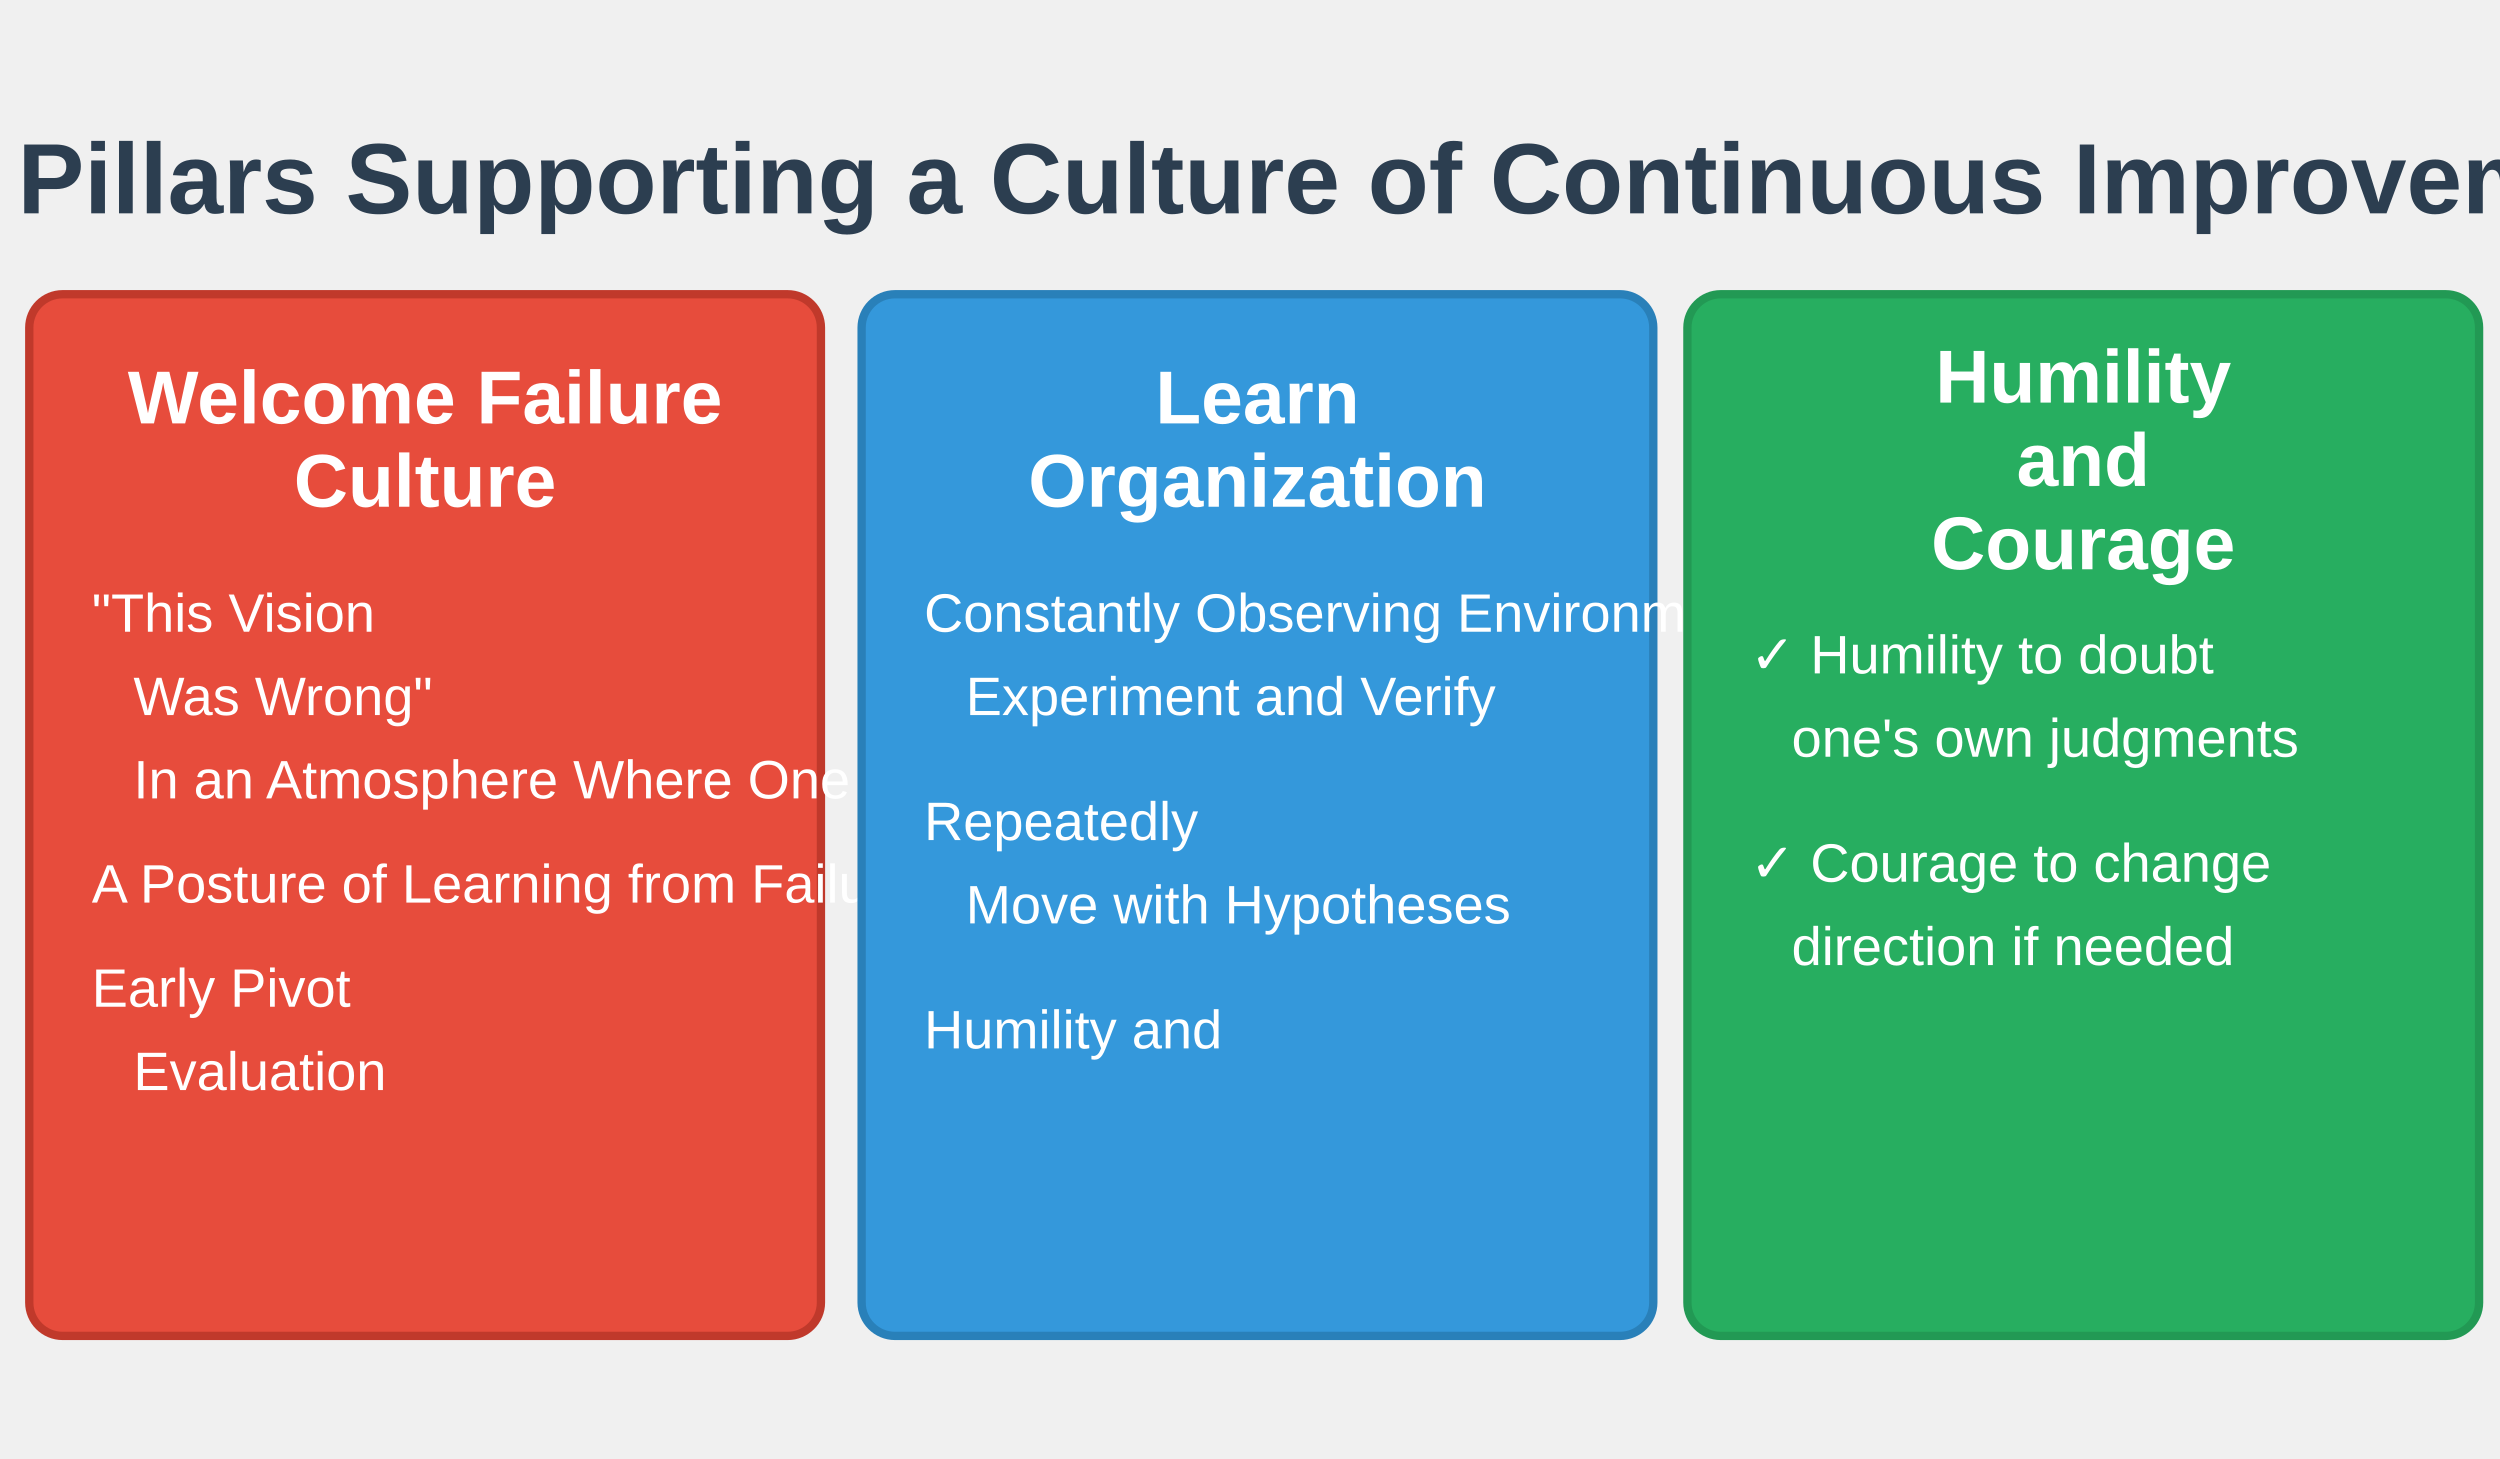
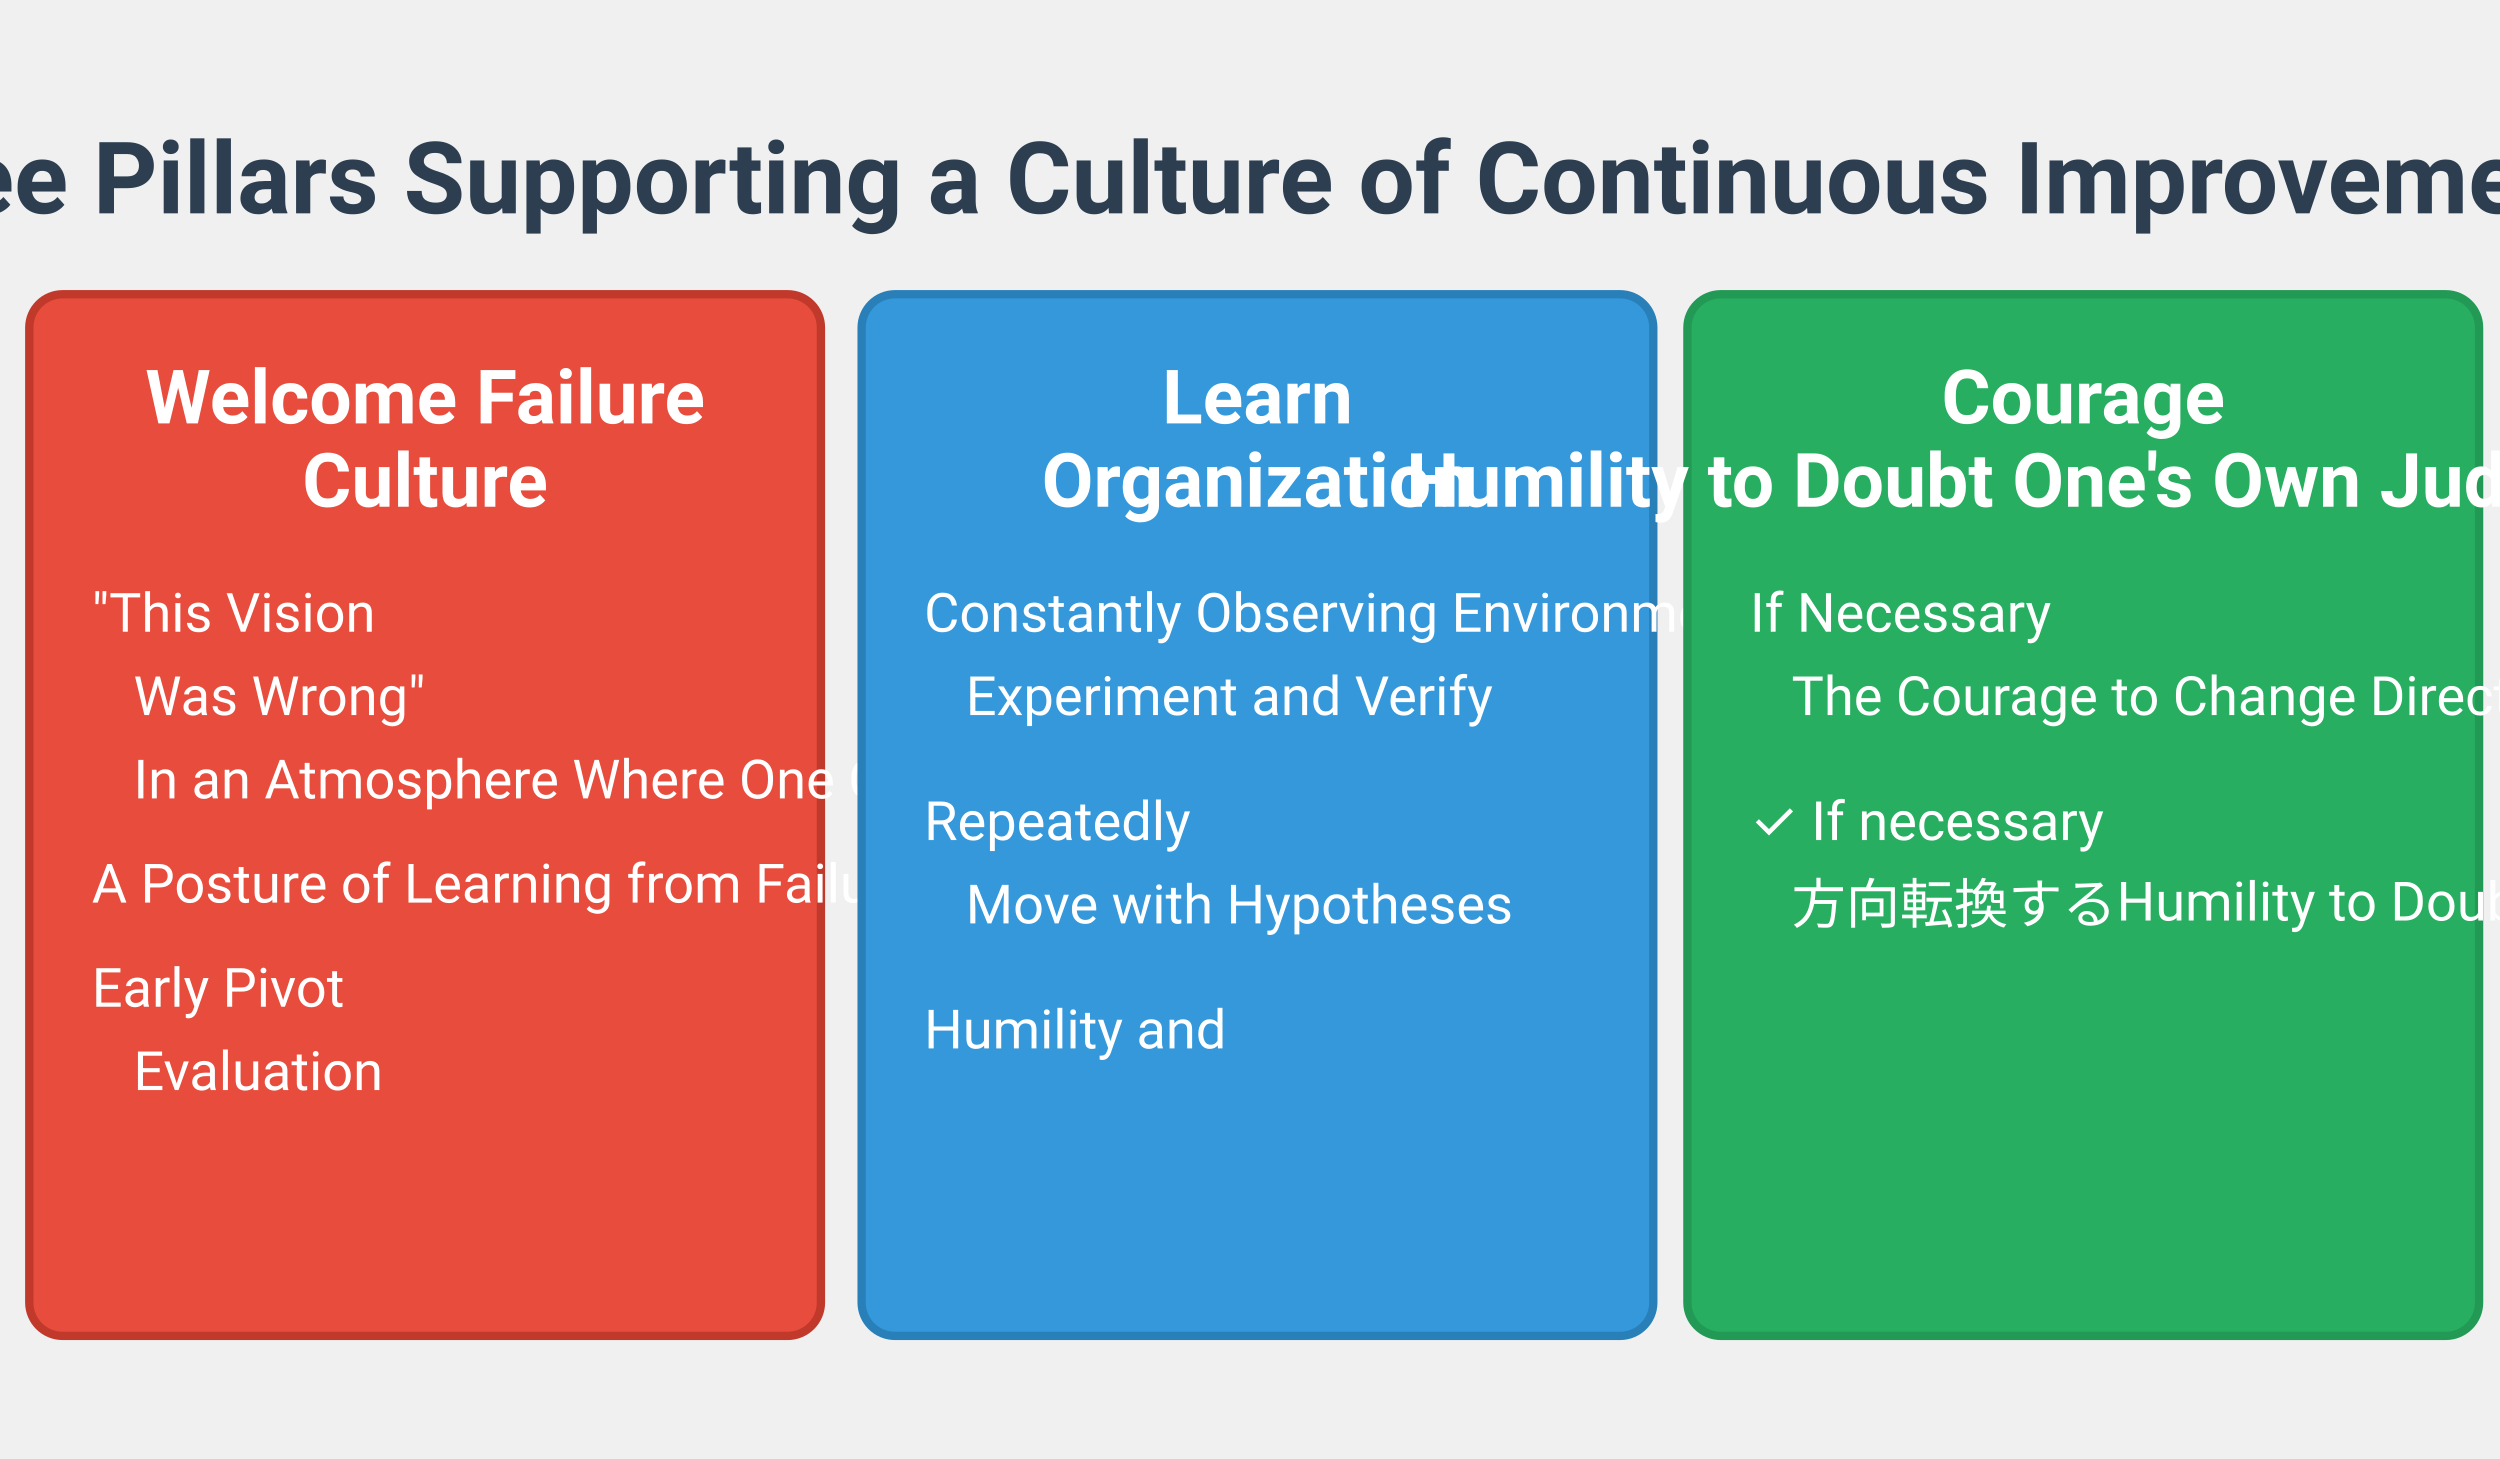
<svg xmlns="http://www.w3.org/2000/svg" viewBox="0 0 600 350" version="1.1" id="svg26" width="600" height="350">
  <defs id="defs1">
    <style id="style1">
-       .title { font-family: Arial, sans-serif, sans-serif; font-size: 24px; font-weight: bold; fill: #2c3e50; }
-       .pillar-title { font-family: Arial, sans-serif, sans-serif; font-size: 18px; font-weight: bold; fill: #ffffff; }
-       .pillar-text { font-family: Arial, sans-serif, sans-serif; font-size: 13px; fill: #ffffff; }
-       .foundation-text { font-family: Arial, sans-serif, sans-serif; font-size: 14px; fill: #2c3e50; font-weight: bold; }
-       .quote-text { font-family: Arial, sans-serif, sans-serif; font-size: 12px; fill: #7f8c8d; font-style: italic; }
+       .title { font-family: Metropolis, -apple-system, BlinkMacSystemFont, 'Segoe UI', Roboto, 'Helvetica Neue', Arial, sans-serif; font-size: 24px; font-weight: bold; fill: #2c3e50; }
+       .pillar-title { font-family: Metropolis, -apple-system, BlinkMacSystemFont, 'Segoe UI', Roboto, 'Helvetica Neue', Arial, sans-serif; font-size: 18px; font-weight: bold; fill: #ffffff; }
+       .pillar-text { font-family: Metropolis, -apple-system, BlinkMacSystemFont, 'Segoe UI', Roboto, 'Helvetica Neue', Arial, sans-serif; font-size: 13px; fill: #ffffff; }
+       .foundation-text { font-family: Metropolis, -apple-system, BlinkMacSystemFont, 'Segoe UI', Roboto, 'Helvetica Neue', Arial, sans-serif; font-size: 14px; fill: #2c3e50; font-weight: bold; }
+       .quote-text { font-family: Metropolis, -apple-system, BlinkMacSystemFont, 'Segoe UI', Roboto, 'Helvetica Neue', Arial, sans-serif; font-size: 12px; fill: #7f8c8d; font-style: italic; }
      .pillar-1 { fill: #e74c3c; stroke: #c0392b; stroke-width: 2; }
      .pillar-2 { fill: #3498db; stroke: #2980b9; stroke-width: 2; }
      .pillar-3 { fill: #27ae60; stroke: #229954; stroke-width: 2; }
      .foundation { fill: #34495e; stroke: #2c3e50; stroke-width: 3; }
      .icon { fill: #ffffff; }
    </style>
  </defs>
  <text x="290.214" y="51.195" class="title" text-anchor="middle" id="text1">Three Pillars Supporting a Culture of Continuous Improvement</text>
  <rect x="7.026" y="70.618" width="190" height="250" class="pillar-1" rx="8" id="rect2" />
  <text x="102.026" y="101.618" class="pillar-title" text-anchor="middle" id="text3">Welcome Failure</text>
  <text x="102.026" y="121.618" class="pillar-title" text-anchor="middle" id="text4">Culture</text>
  <text x="22.026" y="151.618" class="pillar-text" id="text5">"This Vision</text>
  <text x="32.026" y="171.618" class="pillar-text" id="text6">Was Wrong"</text>
  <text x="32.026" y="191.618" class="pillar-text" id="text7">In an Atmosphere Where One Can Say</text>
  <text x="22.026" y="216.618" class="pillar-text" id="text8">A Posture of Learning from Failure</text>
  <text x="22.026" y="241.618" class="pillar-text" id="text9">Early Pivot</text>
  <text x="32.026" y="261.618" class="pillar-text" id="text10">Evaluation</text>
  <rect x="206.791" y="70.618" width="190" height="250" class="pillar-2" rx="8" id="rect10" />
  <text x="301.791" y="101.618" class="pillar-title" text-anchor="middle" id="text11">Learn</text>
  <text x="301.791" y="121.618" class="pillar-title" text-anchor="middle" id="text12">Organization</text>
  <text x="221.791" y="151.618" class="pillar-text" id="text13">Constantly Observing Environmental Changes</text>
  <text x="231.791" y="171.618" class="pillar-text" id="text14">Experiment and Verify</text>
  <text x="221.791" y="201.618" class="pillar-text" id="text15">Repeatedly</text>
  <text x="231.791" y="221.618" class="pillar-text" id="text16">Move with Hypotheses</text>
  <text x="221.791" y="251.618" class="pillar-text" id="text17">Humility and</text>
  <rect x="404.979" y="70.618" width="190" height="250" class="pillar-3" rx="8" id="rect17" />
-   <text x="499.979" y="96.618" class="pillar-title" text-anchor="middle" id="text18">Humility</text>
-   <text x="499.979" y="116.618" class="pillar-title" text-anchor="middle" id="text18b">and</text>
-   <text x="499.979" y="136.618" class="pillar-title" text-anchor="middle" id="text19">Courage</text>
-   <text x="419.979" y="161.618" class="pillar-text" id="text20">✓ Humility to doubt</text>
-   <text x="429.979" y="181.618" class="pillar-text" id="text21">one's own judgments</text>
-   <text x="419.979" y="211.618" class="pillar-text" id="text22">✓ Courage to change</text>
-   <text x="429.979" y="231.618" class="pillar-text" id="text23">direction if needed</text>
+   <text x="499.979" y="101.618" class="pillar-title" text-anchor="middle" id="text18">Courage</text>
+   <text x="499.979" y="121.618" class="pillar-title" text-anchor="middle" id="text19">Humility to Doubt One's Own Judgments</text>
+   <text x="419.979" y="151.618" class="pillar-text" id="text20">If Necessary</text>
+   <text x="429.979" y="171.618" class="pillar-text" id="text21">The Courage to Change Direction</text>
+   <text x="419.979" y="201.618" class="pillar-text" id="text22">✓ If necessary</text>
+   <text x="429.979" y="221.618" class="pillar-text" id="text23">方向転換するHumility to Doubt One's Own Judgments</text>
</svg>
